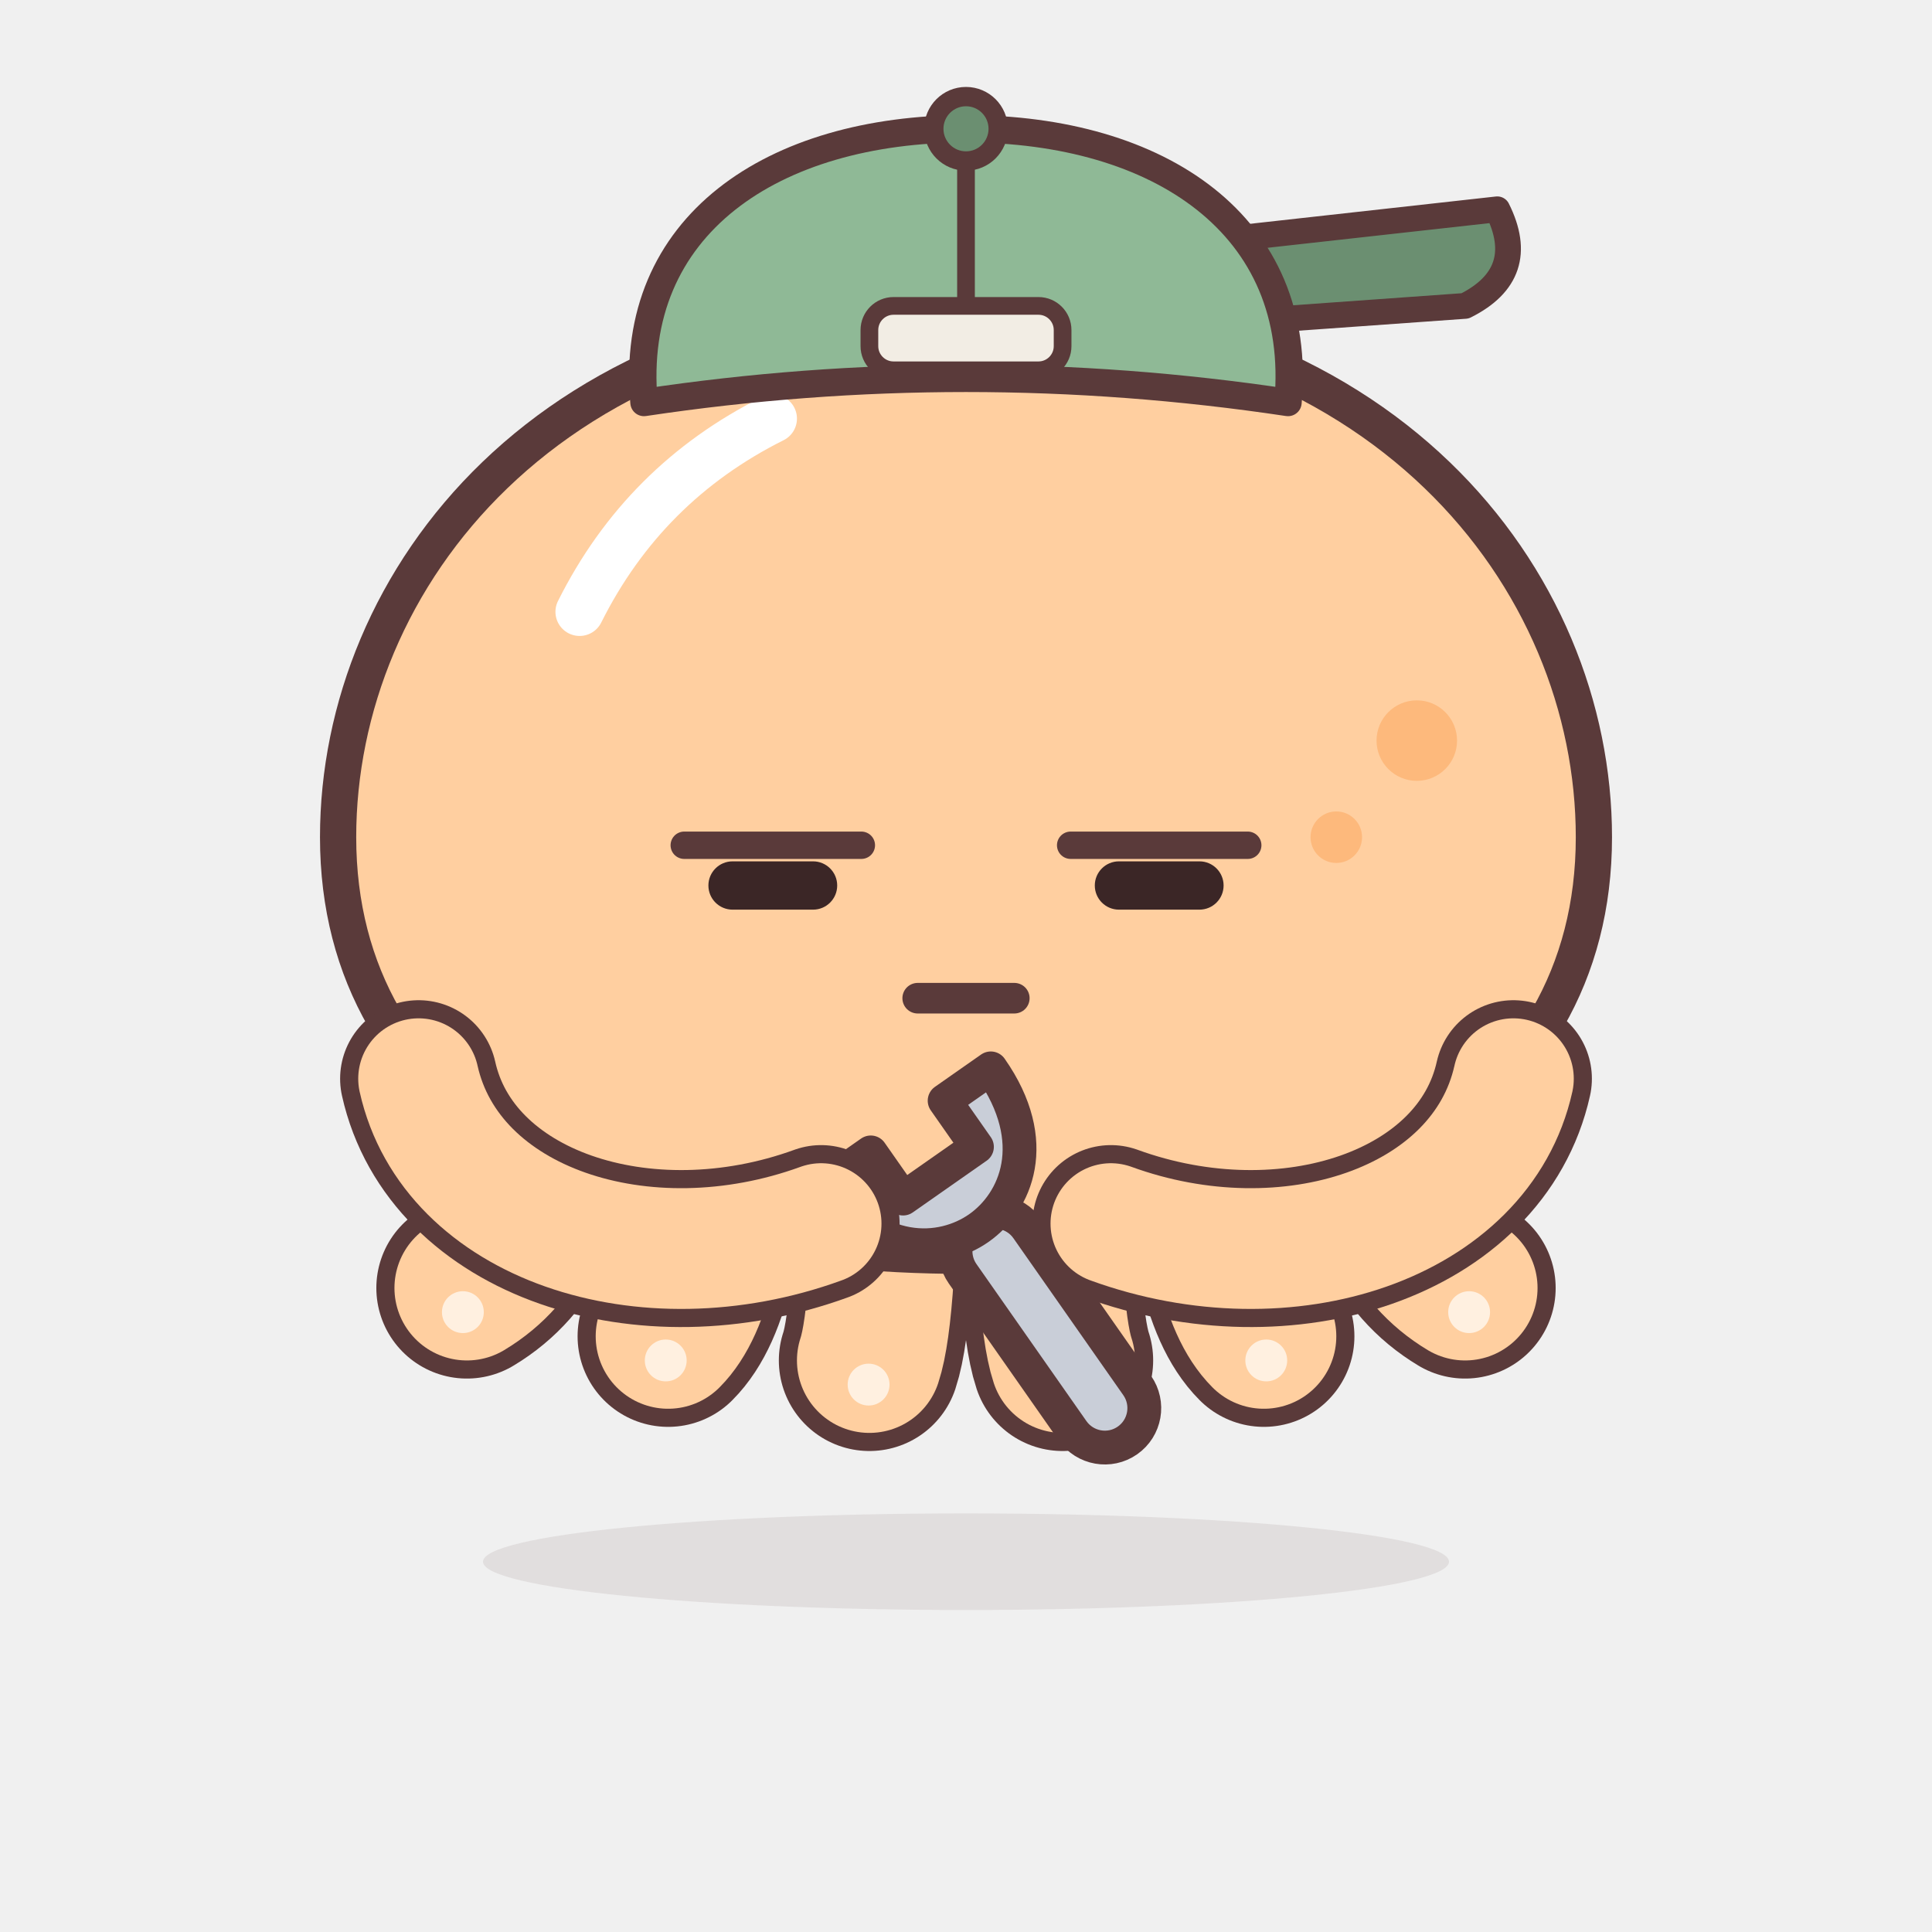
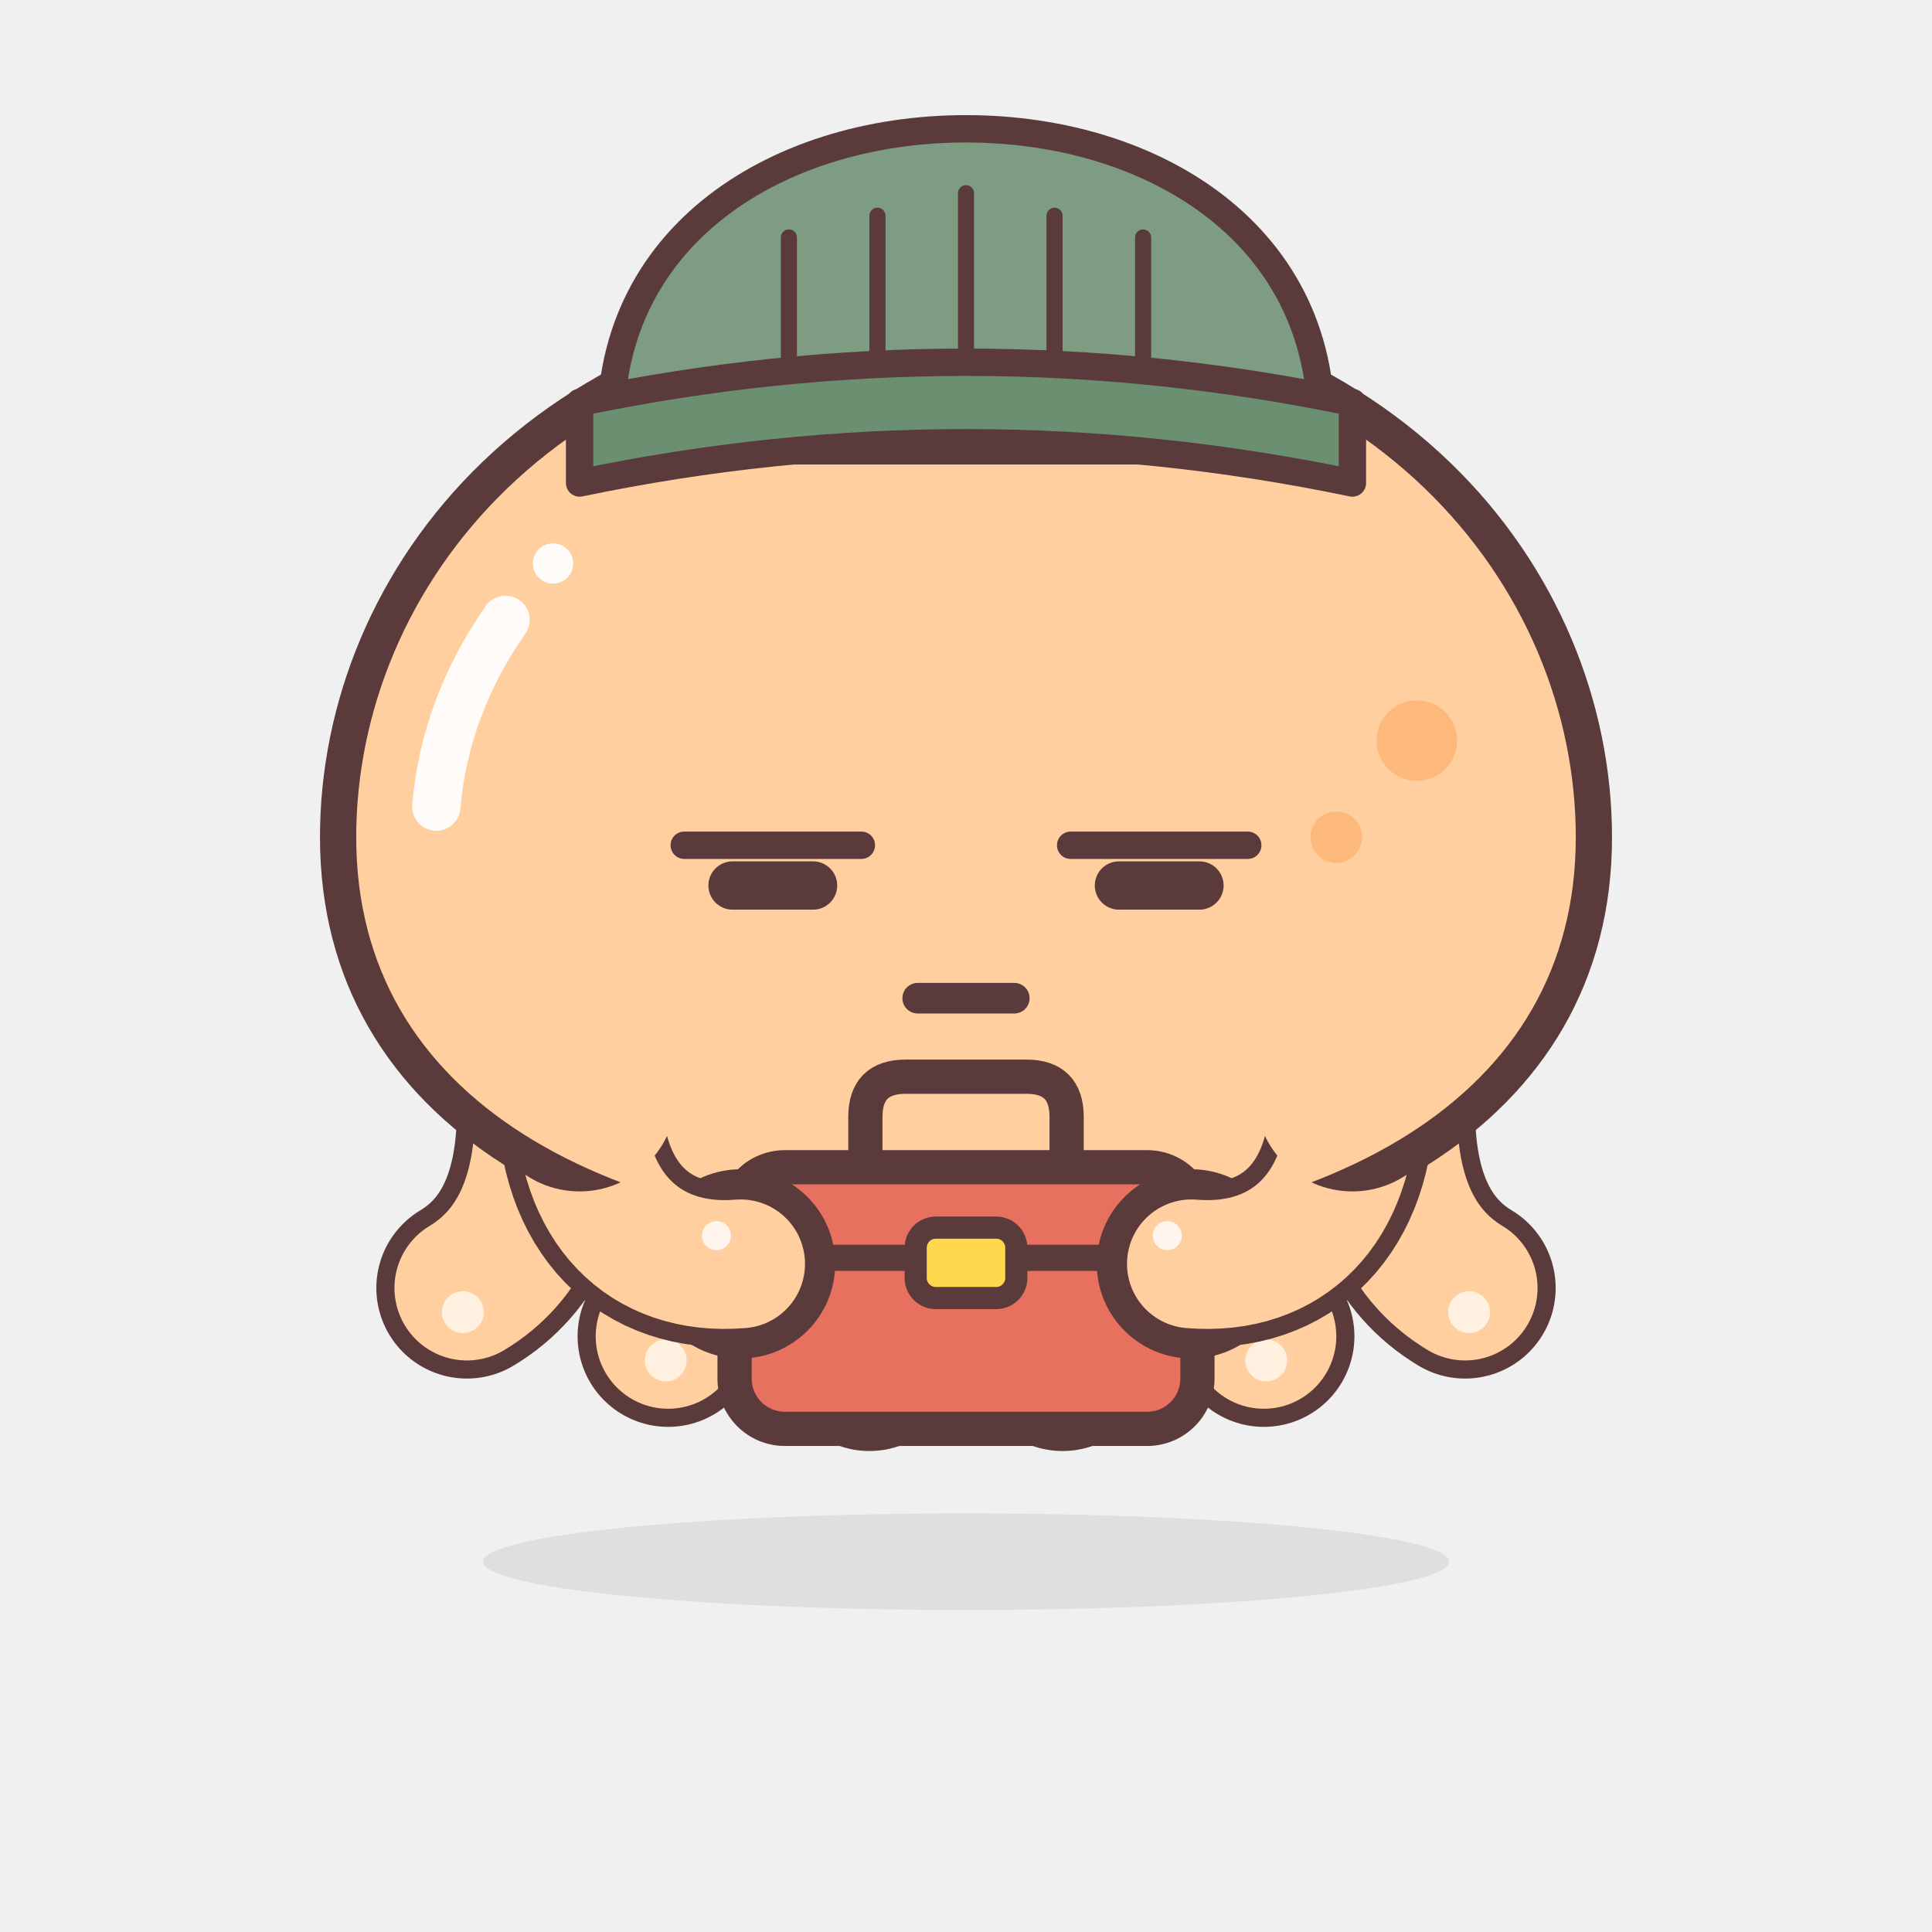
<svg xmlns="http://www.w3.org/2000/svg" viewBox="0 0 240 240" width="240" height="240">
+   <defs>
+     <clipPath id="ISTP-head">
+       <path d="M120 38 C 172 38, 198 72, 198 104 C 198 138, 166 156, 120 156 C 74 156, 42 138, 42 104 C 42 72, 68 38, 120 38 Z" />
+     </clipPath>
+   </defs>
  <ellipse cx="120" cy="194" rx="60" ry="6" fill="#5A3A3A" opacity="0.10" />
  <g fill="none" stroke-linecap="round" stroke-linejoin="round">
    <g stroke="#5A3A3A" stroke-width="22.5">
      <path d="M68 138 Q 68 154, 58 160" />
      <path d="M89 138 Q 89 160, 83 166" />
      <path d="M110 138 Q 110 163, 108 169" />
      <path d="M130 138 Q 130 163, 132 169" />
      <path d="M151 138 Q 151 160, 157 166" />
      <path d="M172 138 Q 172 154, 182 160" />
    </g>
    <g stroke="#FFCFA0" stroke-width="18">
      <path d="M68 138 Q 68 154, 58 160" />
      <path d="M89 138 Q 89 160, 83 166" />
      <path d="M110 138 Q 110 163, 108 169" />
      <path d="M130 138 Q 130 163, 132 169" />
      <path d="M151 138 Q 151 160, 157 166" />
      <path d="M172 138 Q 172 154, 182 160" />
    </g>
  </g>
  <g fill="none" stroke-linecap="round" stroke-linejoin="round">
    <g stroke="#5A3A3A" stroke-width="19.5" />
    <g stroke="#FFCFA0" stroke-width="15" />
  </g>
  <g fill="#FFF0E0">
    <circle cx="57.5" cy="163" r="2.6" />
    <circle cx="82.7" cy="169" r="2.6" />
    <circle cx="107.9" cy="172" r="2.6" />
    <circle cx="132.1" cy="172" r="2.6" />
    <circle cx="157.3" cy="169" r="2.6" />
    <circle cx="182.5" cy="163" r="2.6" />
  </g>
  <path d="M120 38 C 172 38, 198 72, 198 104 C 198 138, 166 156, 120 156 C 74 156, 42 138, 42 104 C 42 72, 68 38, 120 38 Z" fill="#FFCFA0" stroke="#5A3A3A" stroke-width="4.5" />
  <g fill="#FDB97C">
    <circle cx="176" cy="92" r="5" />
    <circle cx="166" cy="104" r="3.2" />
  </g>
-   <path d="M72 76 Q 80 60, 96 52" fill="none" stroke="#FFFFFF" stroke-width="6" stroke-linecap="round" />
-   <path d="M150 30 L 186 26 Q 190 34, 182 38 L 154 40 Z" fill="#6B8F71" stroke="#5A3A3A" stroke-width="3.2" stroke-linejoin="round" />
-   <path d="M80 50 C 78 28, 96 16, 120 16 C 144 16, 162 28, 160 50 Q 120 44, 80 50 Z" fill="#8FB996" stroke="#5A3A3A" stroke-width="3.4" stroke-linejoin="round" />
-   <path d="M120 16 L 120 46" fill="none" stroke="#5A3A3A" stroke-width="2.2" stroke-linecap="round" stroke-linejoin="round" />
-   <circle cx="120" cy="16" r="4" fill="#6B8F71" stroke="#5A3A3A" stroke-width="2.4" />
-   <rect x="108" y="38" width="24" height="8" rx="3" fill="#F2EDE4" stroke="#5A3A3A" stroke-width="2.2" />
-   <rect x="88" y="107" width="16" height="6" rx="3" fill="#3B2626" />
+   <path d="M54.2 100.2 A 66 54 0 0 1 62.8 77.0" fill="none" stroke="#FFFFFF" stroke-width="6" stroke-linecap="round" opacity="0.92" />
+   <circle cx="68.7" cy="70.0" r="2.5" fill="#FFFFFF" opacity="0.92" />
+   <path d="M76 56 C 74 30, 96 16, 120 16 C 144 16, 166 30, 164 56 Z" fill="#7E9C82" stroke="#5A3A3A" stroke-width="3.4" stroke-linejoin="round" />
+   <path d="M98 29.5 L 98 48" fill="none" stroke="#5A3A3A" stroke-width="2" stroke-linecap="round" stroke-linejoin="round" />
+   <path d="M109 26.8 L 109 48" fill="none" stroke="#5A3A3A" stroke-width="2" stroke-linecap="round" stroke-linejoin="round" />
+   <path d="M120 24.0 L 120 48" fill="none" stroke="#5A3A3A" stroke-width="2" stroke-linecap="round" stroke-linejoin="round" />
+   <path d="M131 26.8 L 131 48" fill="none" stroke="#5A3A3A" stroke-width="2" stroke-linecap="round" stroke-linejoin="round" />
+   <path d="M142 29.5 L 142 48" fill="none" stroke="#5A3A3A" stroke-width="2" stroke-linecap="round" stroke-linejoin="round" />
+   <path d="M72 50 Q 120 40, 168 50 L 168 60 Q 120 50, 72 60 Z" fill="#6B8F71" stroke="#5A3A3A" stroke-width="3.4" stroke-linejoin="round" />
+   <rect x="88" y="107" width="16" height="6" rx="3" fill="#5A3A3A" />
  <path d="M85 105 L 107 105" fill="none" stroke="#5A3A3A" stroke-width="3.4" stroke-linecap="round" stroke-linejoin="round" />
-   <rect x="136" y="107" width="16" height="6" rx="3" fill="#3B2626" />
+   <rect x="136" y="107" width="16" height="6" rx="3" fill="#5A3A3A" />
  <path d="M133 105 L 155 105" fill="none" stroke="#5A3A3A" stroke-width="3.4" stroke-linecap="round" stroke-linejoin="round" />
  <path d="M114 124 L 126 124" fill="none" stroke="#5A3A3A" stroke-width="3.8" stroke-linecap="round" stroke-linejoin="round" />
-   <g transform="translate(124 156) scale(1.4) translate(-124 -156)">
-     <g transform="rotate(-35 124 156)">
-       <rect x="120.5" y="152" width="7" height="24" rx="3.5" fill="#C9CED8" stroke="#5A3A3A" stroke-width="3" />
-       <path d="M115 142 C 115 150, 120 153, 124 153 C 128 153, 133 150, 133 142 L 128 142 L 128 147 L 120 147 L 120 142 Z" fill="#C9CED8" stroke="#5A3A3A" stroke-width="3" stroke-linejoin="round" />
+   <g transform="translate(120 130) scale(1.25) translate(-120 -130)">
+     <path d="M110 143 L 110 137 Q 110 133, 114 133 L 126 133 Q 130 133, 130 137 L 130 143" fill="none" stroke="#5A3A3A" stroke-width="3.4" stroke-linecap="round" stroke-linejoin="round" />
+     <rect x="97" y="142" width="46" height="26" rx="5" fill="#E8705F" stroke="#5A3A3A" stroke-width="3.4" />
+     <path d="M97 151 L 143 151" fill="none" stroke="#5A3A3A" stroke-width="2.6" stroke-linecap="round" stroke-linejoin="round" />
+     <rect x="115" y="148" width="10" height="7" rx="2" fill="#FFD84D" stroke="#5A3A3A" stroke-width="2.2" />
+   </g>
+   <mask id="ISTP-arms" maskUnits="userSpaceOnUse" x="0" y="0" width="240" height="240">
+     <rect width="240" height="240" fill="#fff" />
+     <circle cx="72.0" cy="136.0" r="12" fill="#000" />
+     <circle cx="168.0" cy="136.0" r="12" fill="#000" />
+   </mask>
+   <g mask="url(#ISTP-arms)">
+     <g stroke="#5A3A3A" stroke-width="20.5" fill="none" stroke-linecap="round">
+       <path d="M72 136 C 72 150, 80 158, 92 157" />
+       <path d="M168 136 C 168 150, 160 158, 148 157" />
    </g>
-   </g>
-   <g fill="none" stroke-linecap="round" stroke-linejoin="round">
-     <g stroke="#5A3A3A" stroke-width="19.5">
-       <path d="M52 134 C 56 152, 80 160, 102 152" />
-       <path d="M188 134 C 184 152, 160 160, 138 152" />
+     <circle cx="92.0" cy="157.0" r="11.75" fill="#5A3A3A" />
+     <circle cx="148.0" cy="157.0" r="11.75" fill="#5A3A3A" />
+     <g stroke="#FFCFA0" stroke-width="16" fill="none" stroke-linecap="round">
+       <path d="M72 136 C 72 150, 80 158, 92 157" />
+       <path d="M168 136 C 168 150, 160 158, 148 157" />
    </g>
-     <g stroke="#FFCFA0" stroke-width="15">
-       <path d="M52 134 C 56 152, 80 160, 102 152" />
-       <path d="M188 134 C 184 152, 160 160, 138 152" />
-     </g>
+     <circle cx="92.0" cy="157.0" r="7.25" fill="#FFCFA0" />
+     <circle cx="148.0" cy="157.0" r="7.25" fill="#FFCFA0" />
+     <circle cx="89.0" cy="153.5" r="1.8" fill="#FFFFFF" opacity="0.8" />
+     <circle cx="145.0" cy="153.5" r="1.8" fill="#FFFFFF" opacity="0.8" />
  </g>
</svg>
